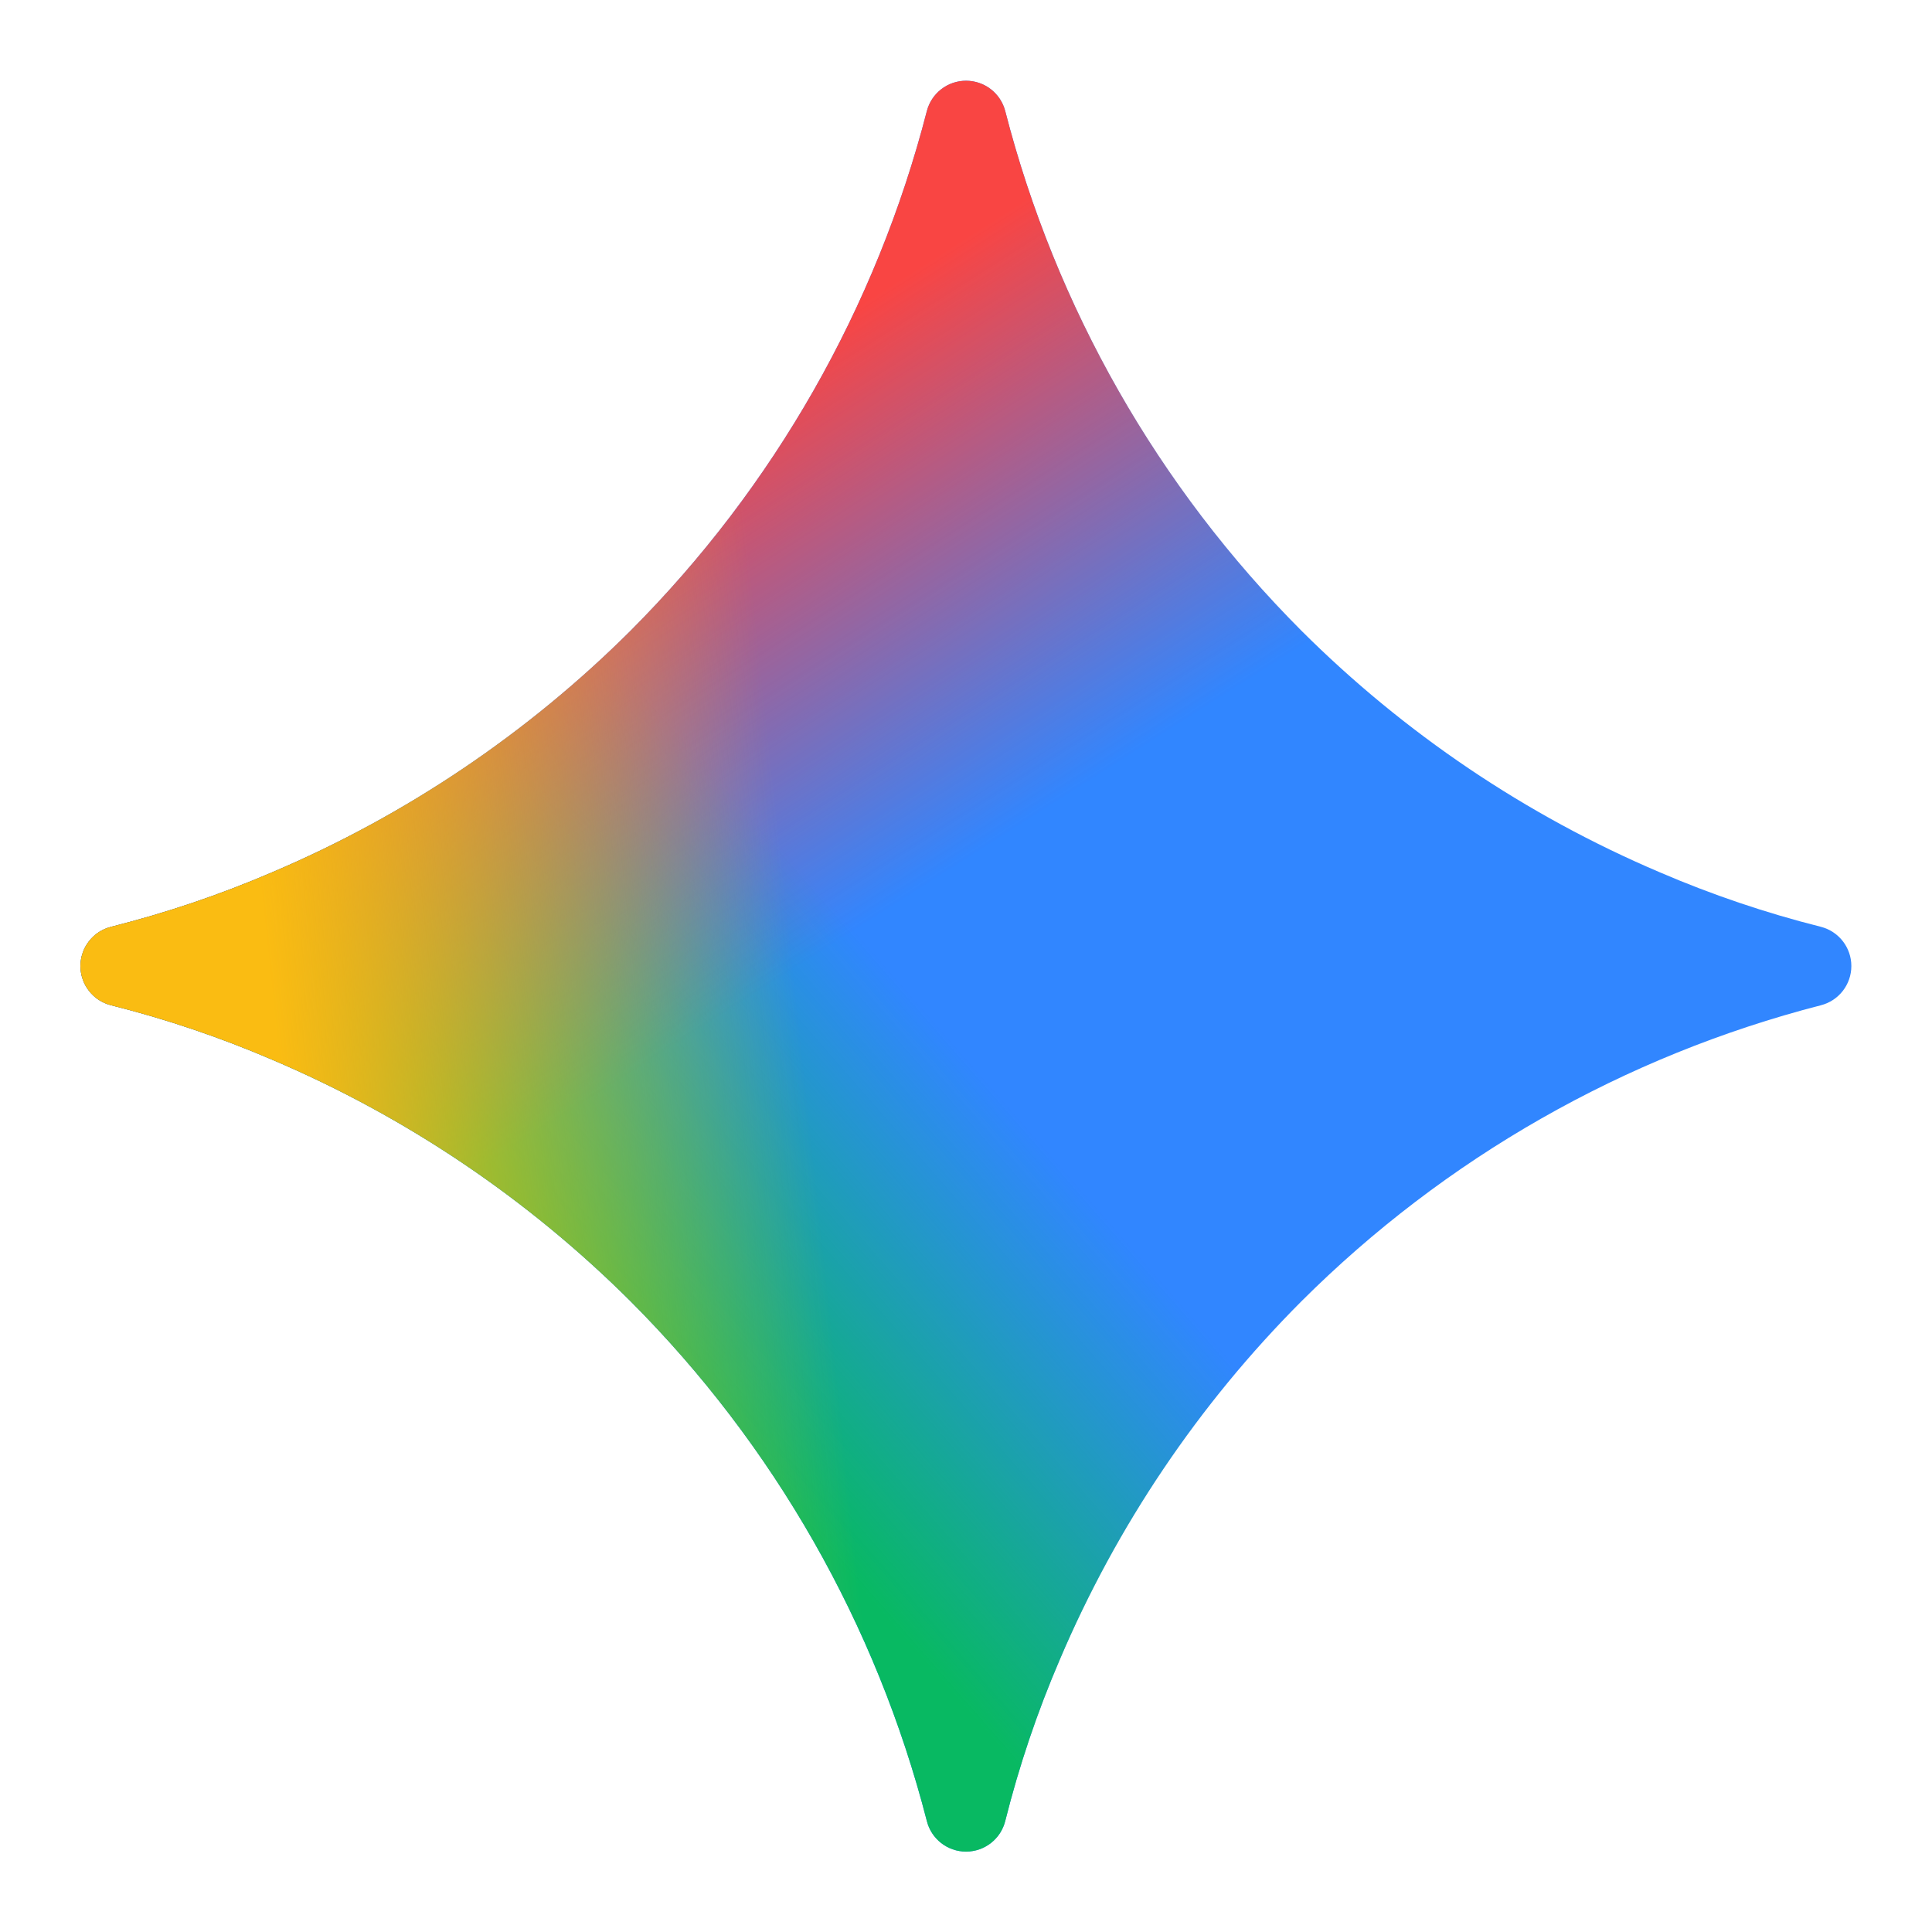
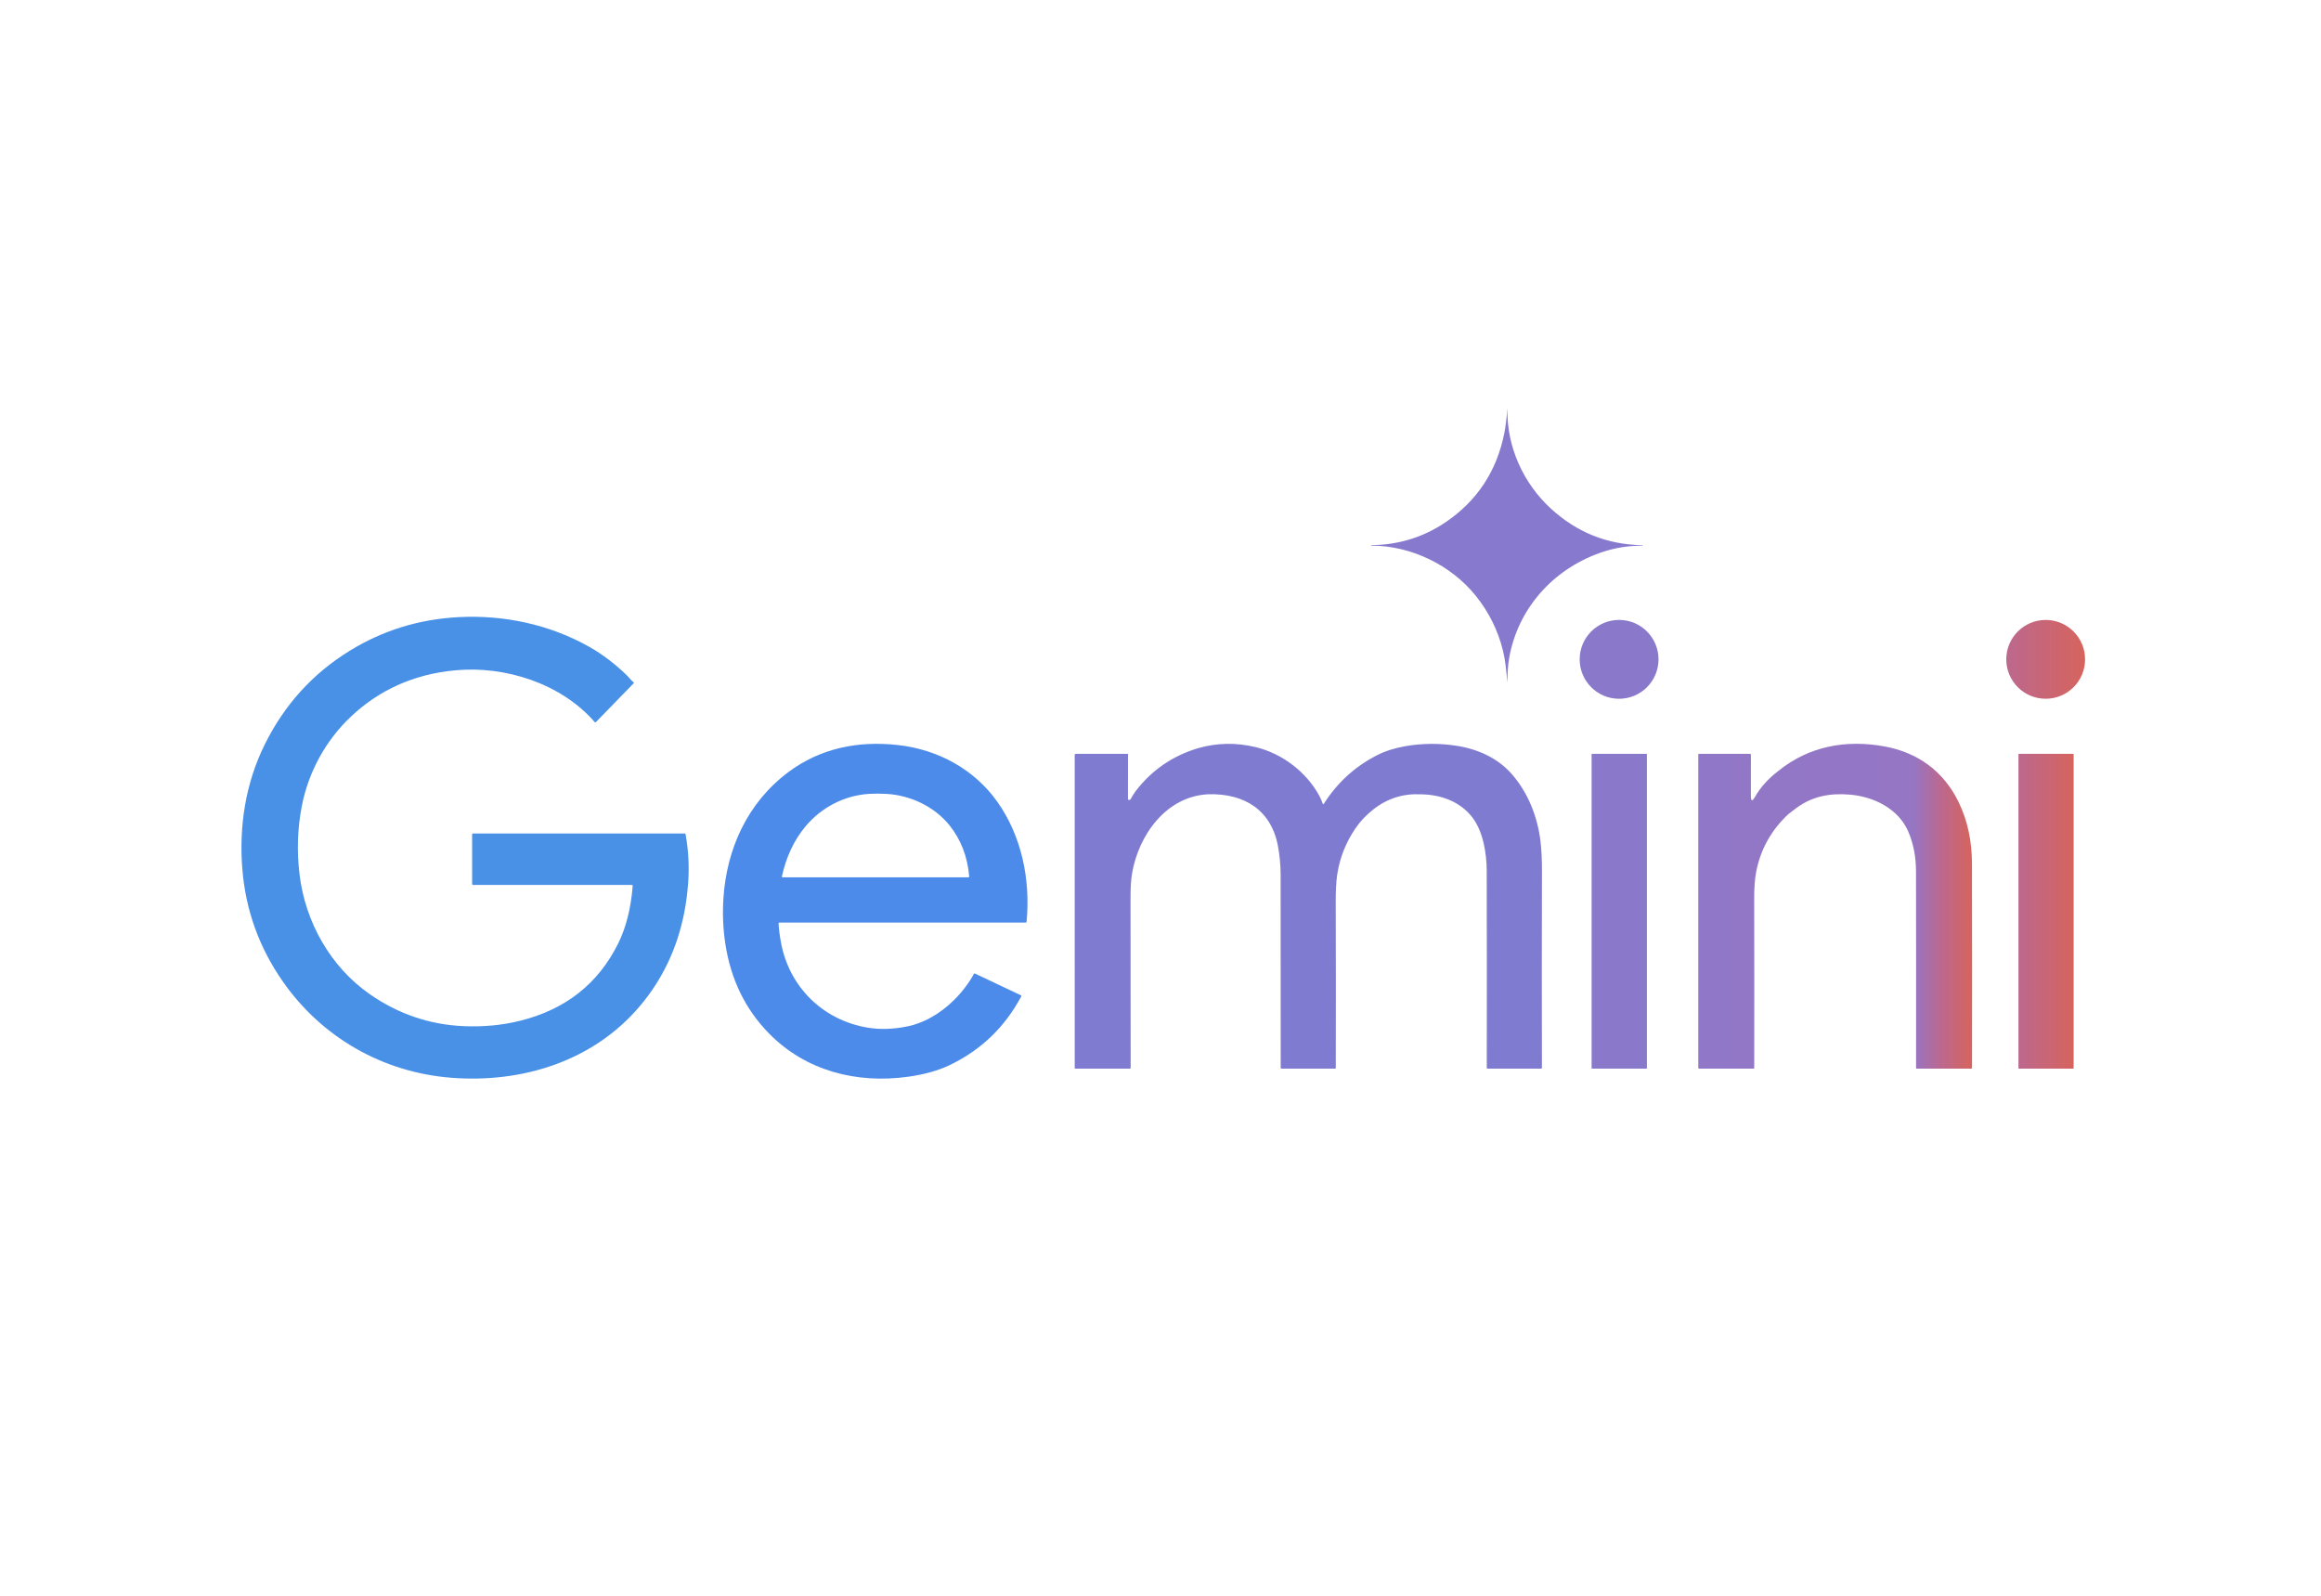
- <svg xmlns="http://www.w3.org/2000/svg" height="1em" style="flex:none;line-height:1" viewBox="0 0 24 24" width="1em">
-   <path d="M20.616 10.835a14.147 14.147 0 01-4.45-3.001 14.111 14.111 0 01-3.678-6.452.503.503 0 00-.975 0 14.134 14.134 0 01-3.679 6.452 14.155 14.155 0 01-4.45 3.001c-.65.28-1.318.505-2.002.678a.502.502 0 000 .975c.684.172 1.35.397 2.002.677a14.147 14.147 0 014.45 3.001 14.112 14.112 0 013.679 6.453.502.502 0 00.975 0c.172-.685.397-1.351.677-2.003a14.145 14.145 0 013.001-4.45 14.113 14.113 0 016.453-3.678.503.503 0 000-.975 13.245 13.245 0 01-2.003-.678z" fill="#3186FF" />
-   <path d="M20.616 10.835a14.147 14.147 0 01-4.45-3.001 14.111 14.111 0 01-3.678-6.452.503.503 0 00-.975 0 14.134 14.134 0 01-3.679 6.452 14.155 14.155 0 01-4.45 3.001c-.65.28-1.318.505-2.002.678a.502.502 0 000 .975c.684.172 1.35.397 2.002.677a14.147 14.147 0 014.45 3.001 14.112 14.112 0 013.679 6.453.502.502 0 00.975 0c.172-.685.397-1.351.677-2.003a14.145 14.145 0 013.001-4.45 14.113 14.113 0 016.453-3.678.503.503 0 000-.975 13.245 13.245 0 01-2.003-.678z" fill="url(#lobe-icons-gemini-fill-0)" />
-   <path d="M20.616 10.835a14.147 14.147 0 01-4.45-3.001 14.111 14.111 0 01-3.678-6.452.503.503 0 00-.975 0 14.134 14.134 0 01-3.679 6.452 14.155 14.155 0 01-4.45 3.001c-.65.28-1.318.505-2.002.678a.502.502 0 000 .975c.684.172 1.35.397 2.002.677a14.147 14.147 0 014.45 3.001 14.112 14.112 0 013.679 6.453.502.502 0 00.975 0c.172-.685.397-1.351.677-2.003a14.145 14.145 0 013.001-4.45 14.113 14.113 0 016.453-3.678.503.503 0 000-.975 13.245 13.245 0 01-2.003-.678z" fill="url(#lobe-icons-gemini-fill-1)" />
-   <path d="M20.616 10.835a14.147 14.147 0 01-4.45-3.001 14.111 14.111 0 01-3.678-6.452.503.503 0 00-.975 0 14.134 14.134 0 01-3.679 6.452 14.155 14.155 0 01-4.45 3.001c-.65.28-1.318.505-2.002.678a.502.502 0 000 .975c.684.172 1.35.397 2.002.677a14.147 14.147 0 014.45 3.001 14.112 14.112 0 013.679 6.453.502.502 0 00.975 0c.172-.685.397-1.351.677-2.003a14.145 14.145 0 013.001-4.45 14.113 14.113 0 016.453-3.678.503.503 0 000-.975 13.245 13.245 0 01-2.003-.678z" fill="url(#lobe-icons-gemini-fill-2)" />
-   <defs>
-     <linearGradient gradientUnits="userSpaceOnUse" id="lobe-icons-gemini-fill-0" x1="7" x2="11" y1="15.5" y2="12">
-       <stop stop-color="#08B962" />
-       <stop offset="1" stop-color="#08B962" stop-opacity="0" />
+ <svg xmlns="http://www.w3.org/2000/svg" version="1.0" id="katman_1" x="0px" y="0px" viewBox="0 0 1589 1092" style="enable-background:new 0 0 1589 1092;" xml:space="preserve">
+   <style type="text/css">
+ 	.st0{fill:#8779CD;}
+ 	.st1{fill:#4991E7;}
+ 	.st2{fill:#8A78CB;}
+ 	.st3{fill:url(#SVGID_1_);}
+ 	.st4{fill:#4D8BEB;}
+ 	.st5{fill:#7F7BD1;}
+ 	.st6{fill:url(#SVGID_00000002374047799971512340000007471530466755245738_);}
+ 	.st7{fill:url(#SVGID_00000157275849013902826440000016458342546856776875_);}
+ </style>
+   <g>
+     <path class="st0" d="M1124.57,373.55c0.31,0,0.32-0.07,0.05-0.2c-0.17-0.08-0.34-0.12-0.52-0.12   c-23.87-0.46-44.64-8.81-62.33-25.04c-18.73-17.18-30.31-42.27-29.75-68.18c0-0.04-0.02-0.06-0.06-0.06   c-0.15-0.01-0.17-0.01-0.04,0c0.04,0.01,0.06,0.03,0.05,0.07c-0.56,6.79-1.25,12.28-2.08,16.45c-5.2,26.17-18.72,46.59-40.55,61.26   c-15.05,10.11-31.88,15.26-50.49,15.47c-0.11,0-0.16,0.05-0.16,0.16v0.01c0,0.11,0.06,0.17,0.17,0.17   c27.03-0.05,54.53,13.25,71.42,34.26c9.03,11.23,15.25,23.74,18.65,37.52c0.81,3.27,1.43,6.72,1.86,10.34   c0.45,3.77,0.81,7.31,1.07,10.64c0.07,0.83,0.11,0.83,0.13-0.01c0.12-5.43,0.28-10.69,1.22-15.96   c6.06-33.79,29.86-60.29,61.88-71.75C1104.58,375.18,1114.41,373.5,1124.57,373.55z" />
+   </g>
+   <g>
+     <path class="st1" d="M468.99,570.58H323.75h0c-0.29,0-0.53,0.24-0.53,0.53l0.01,33.95c0,0.43,0.35,0.77,0.78,0.77h108.5   c0.47,0,0.68,0.23,0.65,0.69c-1.24,15.39-4.56,28.52-9.97,39.41c-13.71,27.61-36.17,45.26-67.38,52.94   c-12.12,2.98-24.87,4.19-38.26,3.62c-23.38-0.99-44.83-8.27-64.36-21.86c-27.04-18.83-44.26-49.58-48.13-82.08   c-1.91-16-1.38-31.61,1.59-46.82c4.5-23.09,16.19-44.7,33.49-61.05c19.55-18.48,43.26-29.07,71.13-31.76   c34.53-3.33,72.86,8.95,95.88,35.39c0.27,0.31,0.54,0.31,0.83,0.02l25.75-26.48c0.29-0.3,0.28-0.58-0.05-0.84   c-1.89-1.49-3.22-3.46-4.97-5.13c-8.05-7.73-16.45-14.07-25.19-19.02c-27.14-15.33-58.47-22.05-89.79-20.37   c-26.99,1.44-51.79,9.13-74.41,23.07c-25.29,15.59-44.66,36.97-58.1,64.14c-13.12,26.53-17.74,56.08-15.28,85.68   c2.32,27.87,11.53,53.36,27.62,76.45c26.8,38.46,68.51,62.31,115.38,65.98c48.55,3.81,97.2-11.31,129.15-49.08   c15.45-18.27,25.56-39.58,30.35-63.93c1.26-6.41,2.15-13.18,2.67-20.31c0.84-11.31,0.24-22.53-1.81-33.65   C469.27,570.69,469.14,570.58,468.99,570.58z" />
+   </g>
+   <g>
+     <circle class="st2" cx="1108.46" cy="451.38" r="26.99" />
+   </g>
+   <g>
+     <linearGradient id="SVGID_1_" gradientUnits="userSpaceOnUse" x1="1373.526" y1="451.378" x2="1427.486" y2="451.378">
+       <stop offset="0" style="stop-color:#439DDF" />
+       <stop offset="0" style="stop-color:#4F87ED" />
+       <stop offset="0" style="stop-color:#9476C5" />
+       <stop offset="0" style="stop-color:#BC688E" />
+       <stop offset="1" style="stop-color:#D6645D" />
    </linearGradient>
-     <linearGradient gradientUnits="userSpaceOnUse" id="lobe-icons-gemini-fill-1" x1="8" x2="11.5" y1="5.5" y2="11">
-       <stop stop-color="#F94543" />
-       <stop offset="1" stop-color="#F94543" stop-opacity="0" />
+     <circle class="st3" cx="1400.51" cy="451.38" r="26.98" />
+   </g>
+   <g>
+     <g>
+       <path class="st4" d="M614.94,510.07c-27.34-3.09-53.3,2.03-75.45,18.67c-27.64,20.76-42.19,52.35-44.27,86.89    c-0.61,10.28-0.17,20.38,1.33,30.3c3.69,24.45,13.67,44.97,29.94,61.57c25.12,25.64,60.04,34.54,95.3,29.6    c11.11-1.56,20.53-4.19,28.26-7.89c21.5-10.29,37.89-26.02,49.17-47.19c0.01-0.01,0.01-0.02,0.01-0.03    c0.11-0.22,0.01-0.48-0.21-0.59l-31.42-14.87c-0.03-0.01-0.06-0.03-0.1-0.04c-0.42-0.14-0.87,0.09-1.01,0.52    c-0.12,0.37-0.28,0.72-0.47,1.06c-9.29,15.92-25.76,30.49-44.18,34.45c-9.83,2.11-19.13,2.43-27.88,0.97    c-30.48-5.08-53.56-27.7-59.25-58.04c-0.88-4.72-1.45-9.12-1.7-13.2c-0.03-0.45,0.19-0.67,0.64-0.67H702.1    c0.45,0,0.7-0.23,0.74-0.68c2.69-28.85-3.42-58.64-20.13-82.12C666.94,526.62,642.21,513.15,614.94,510.07z M663,600.58H535.82    c-0.43,0-0.6-0.21-0.51-0.64c2.95-13.33,8.25-24.64,15.9-33.91c10.88-13.18,26.74-21.54,43.93-22.57    c3.74-0.22,7.72-0.21,11.93,0.04c16.35,0.95,32.82,8.76,43.04,21.59c7.82,9.8,12.29,21.44,13.42,34.91    C663.56,600.38,663.38,600.58,663,600.58z" />
+     </g>
+   </g>
+   <g>
+     <path class="st5" d="M1054.69,576.29c-1.93-16.86-8.45-33.49-19.59-46.27c-9.62-11.03-23.29-17.2-37.81-19.46   c-11.6-1.81-23.18-1.75-34.74,0.18c-7.59,1.33-14.15,3.4-19.66,6.2c-15.08,7.65-27.25,18.71-36.5,33.2   c-0.37,0.57-0.66,0.54-0.87-0.1c-0.63-1.85-1.42-3.65-2.38-5.41c-8.86-16.26-25.41-28.81-43.44-33.15   c-13.41-3.23-26.6-2.98-39.55,0.73c-17.31,5.21-31.41,14.86-42.31,28.93c-1.33,1.71-2.6,3.7-3.8,5.96   c-0.16,0.29-0.41,0.45-0.74,0.48l-0.5,0.04c-0.38,0.03-0.57-0.14-0.57-0.52l0.02-30.78c0,0,0-0.01,0-0.01   c0-0.13-0.1-0.23-0.23-0.23h-35.5c-0.42,0-0.76,0.34-0.76,0.76l0.01,214.35c0,0.25,0.12,0.38,0.37,0.38l37.37,0.01   c0.37,0,0.55-0.18,0.56-0.55c0.03-37.07,0-75.86-0.09-116.39c-0.02-6.81,0.32-12.29,1.01-16.44c4.42-26.52,23.44-53.23,52.48-54.48   c24.5-0.56,42.87,10.8,47.47,35.65c1.19,6.43,1.79,12.91,1.8,19.46c0.06,42.99,0.08,87.05,0.05,132.2c0,0.36,0.18,0.54,0.53,0.54   l36.76,0.01c0.23,0,0.42-0.19,0.42-0.42c0.09-37.85,0.07-75.53-0.04-113.04c-0.03-8.1,0.3-14.47,0.98-19.11   c1.67-11.49,5.87-22.17,12.59-32.03c3.2-4.71,7.28-9.01,12.24-12.91c9.58-7.53,20.51-10.95,32.79-10.28   c13.51,0.18,26.8,5.06,35.04,15.92c7.31,9.65,9.7,24.58,9.73,36.42c0.1,41.75,0.11,86.68,0.04,134.79c0,0.43,0.21,0.65,0.64,0.65   l36.52,0.01c0.4,0,0.6-0.2,0.6-0.6c-0.11-43.76-0.11-88.64,0.02-134.65C1055.67,588.72,1055.35,582.04,1054.69,576.29z" />
+   </g>
+   <g>
+     <linearGradient id="SVGID_00000006692382290725070250000008342888873359191228_" gradientUnits="userSpaceOnUse" x1="1162.676" y1="620.387" x2="1350.131" y2="620.387">
+       <stop offset="0" style="stop-color:#439DDF" />
+       <stop offset="0" style="stop-color:#4F87ED" />
+       <stop offset="0" style="stop-color:#9177C7" />
+       <stop offset="0.781" style="stop-color:#9476C5" />
+       <stop offset="0.888" style="stop-color:#BC688E" />
+       <stop offset="1" style="stop-color:#D6645D" />
    </linearGradient>
-     <linearGradient gradientUnits="userSpaceOnUse" id="lobe-icons-gemini-fill-2" x1="3.5" x2="17.5" y1="13.5" y2="12">
-       <stop stop-color="#FABC12" />
-       <stop offset=".46" stop-color="#FABC12" stop-opacity="0" />
+     <path style="fill:url(#SVGID_00000006692382290725070250000008342888873359191228_);" d="M1341,549.28   c-10.36-21.4-28.17-34.24-51.19-38.36c-26.08-4.67-51.48-0.1-72.37,16.89c-6.89,5.26-12.22,11.18-15.98,17.77   c-1.85,3.25-2.78,3.01-2.78-0.73l0.01-28.19c0-0.39-0.19-0.58-0.58-0.58h-35.08c-0.19,0-0.35,0.16-0.35,0.36V730.9   c0,0.45,0.22,0.68,0.67,0.68l37.12-0.01c0.34,0,0.51-0.17,0.51-0.51c0.07-38.4,0.06-77.08-0.03-116.03   c-0.02-7.34,0.45-13.46,1.4-18.35c3.01-15.38,10.38-28.53,22.11-39.45c1.76-1.37,3.5-2.7,5.22-3.97   c11.17-8.28,23.33-10.43,36.92-9.26c16.58,1.43,33.15,9.83,39.82,25.25c3.53,8.16,5.3,17.25,5.32,27.28   c0.07,43.53,0.09,88.45,0.04,134.74c0,0.21,0.1,0.31,0.3,0.31h37.45c0.37,0,0.56-0.19,0.56-0.57c0.07-46.67,0.06-93.28-0.05-139.83   C1350,575.62,1346.98,561.65,1341,549.28z M1217.67,529.37c0.01,0,0.03,0,0.04,0c0.02,0.01,0.04,0.02,0.06,0.02   C1217.73,529.38,1217.7,529.37,1217.67,529.37z" />
+   </g>
+   <g>
+     <path class="st2" d="M1127.23,516.08h-37.32c-0.15,0-0.27,0.12-0.27,0.27v214.96c0,0.15,0.12,0.27,0.27,0.27h37.32   c0.15,0,0.27-0.12,0.27-0.27V516.35C1127.5,516.2,1127.38,516.08,1127.23,516.08z" />
+   </g>
+   <g>
+     <linearGradient id="SVGID_00000158714738904643395990000007397907749964941716_" gradientUnits="userSpaceOnUse" x1="1381.866" y1="623.828" x2="1419.646" y2="623.828">
+       <stop offset="0" style="stop-color:#439DDF" />
+       <stop offset="0" style="stop-color:#4F87ED" />
+       <stop offset="0" style="stop-color:#9476C5" />
+       <stop offset="0" style="stop-color:#BC688E" />
+       <stop offset="1" style="stop-color:#D6645D" />
    </linearGradient>
-   </defs>
+     <path style="fill:url(#SVGID_00000158714738904643395990000007397907749964941716_);" d="M1419.38,516.08h-37.24   c-0.15,0-0.27,0.12-0.27,0.27v214.96c0,0.15,0.12,0.27,0.27,0.27h37.24c0.15,0,0.27-0.12,0.27-0.27V516.35   C1419.65,516.2,1419.53,516.08,1419.38,516.08z" />
+   </g>
</svg>
